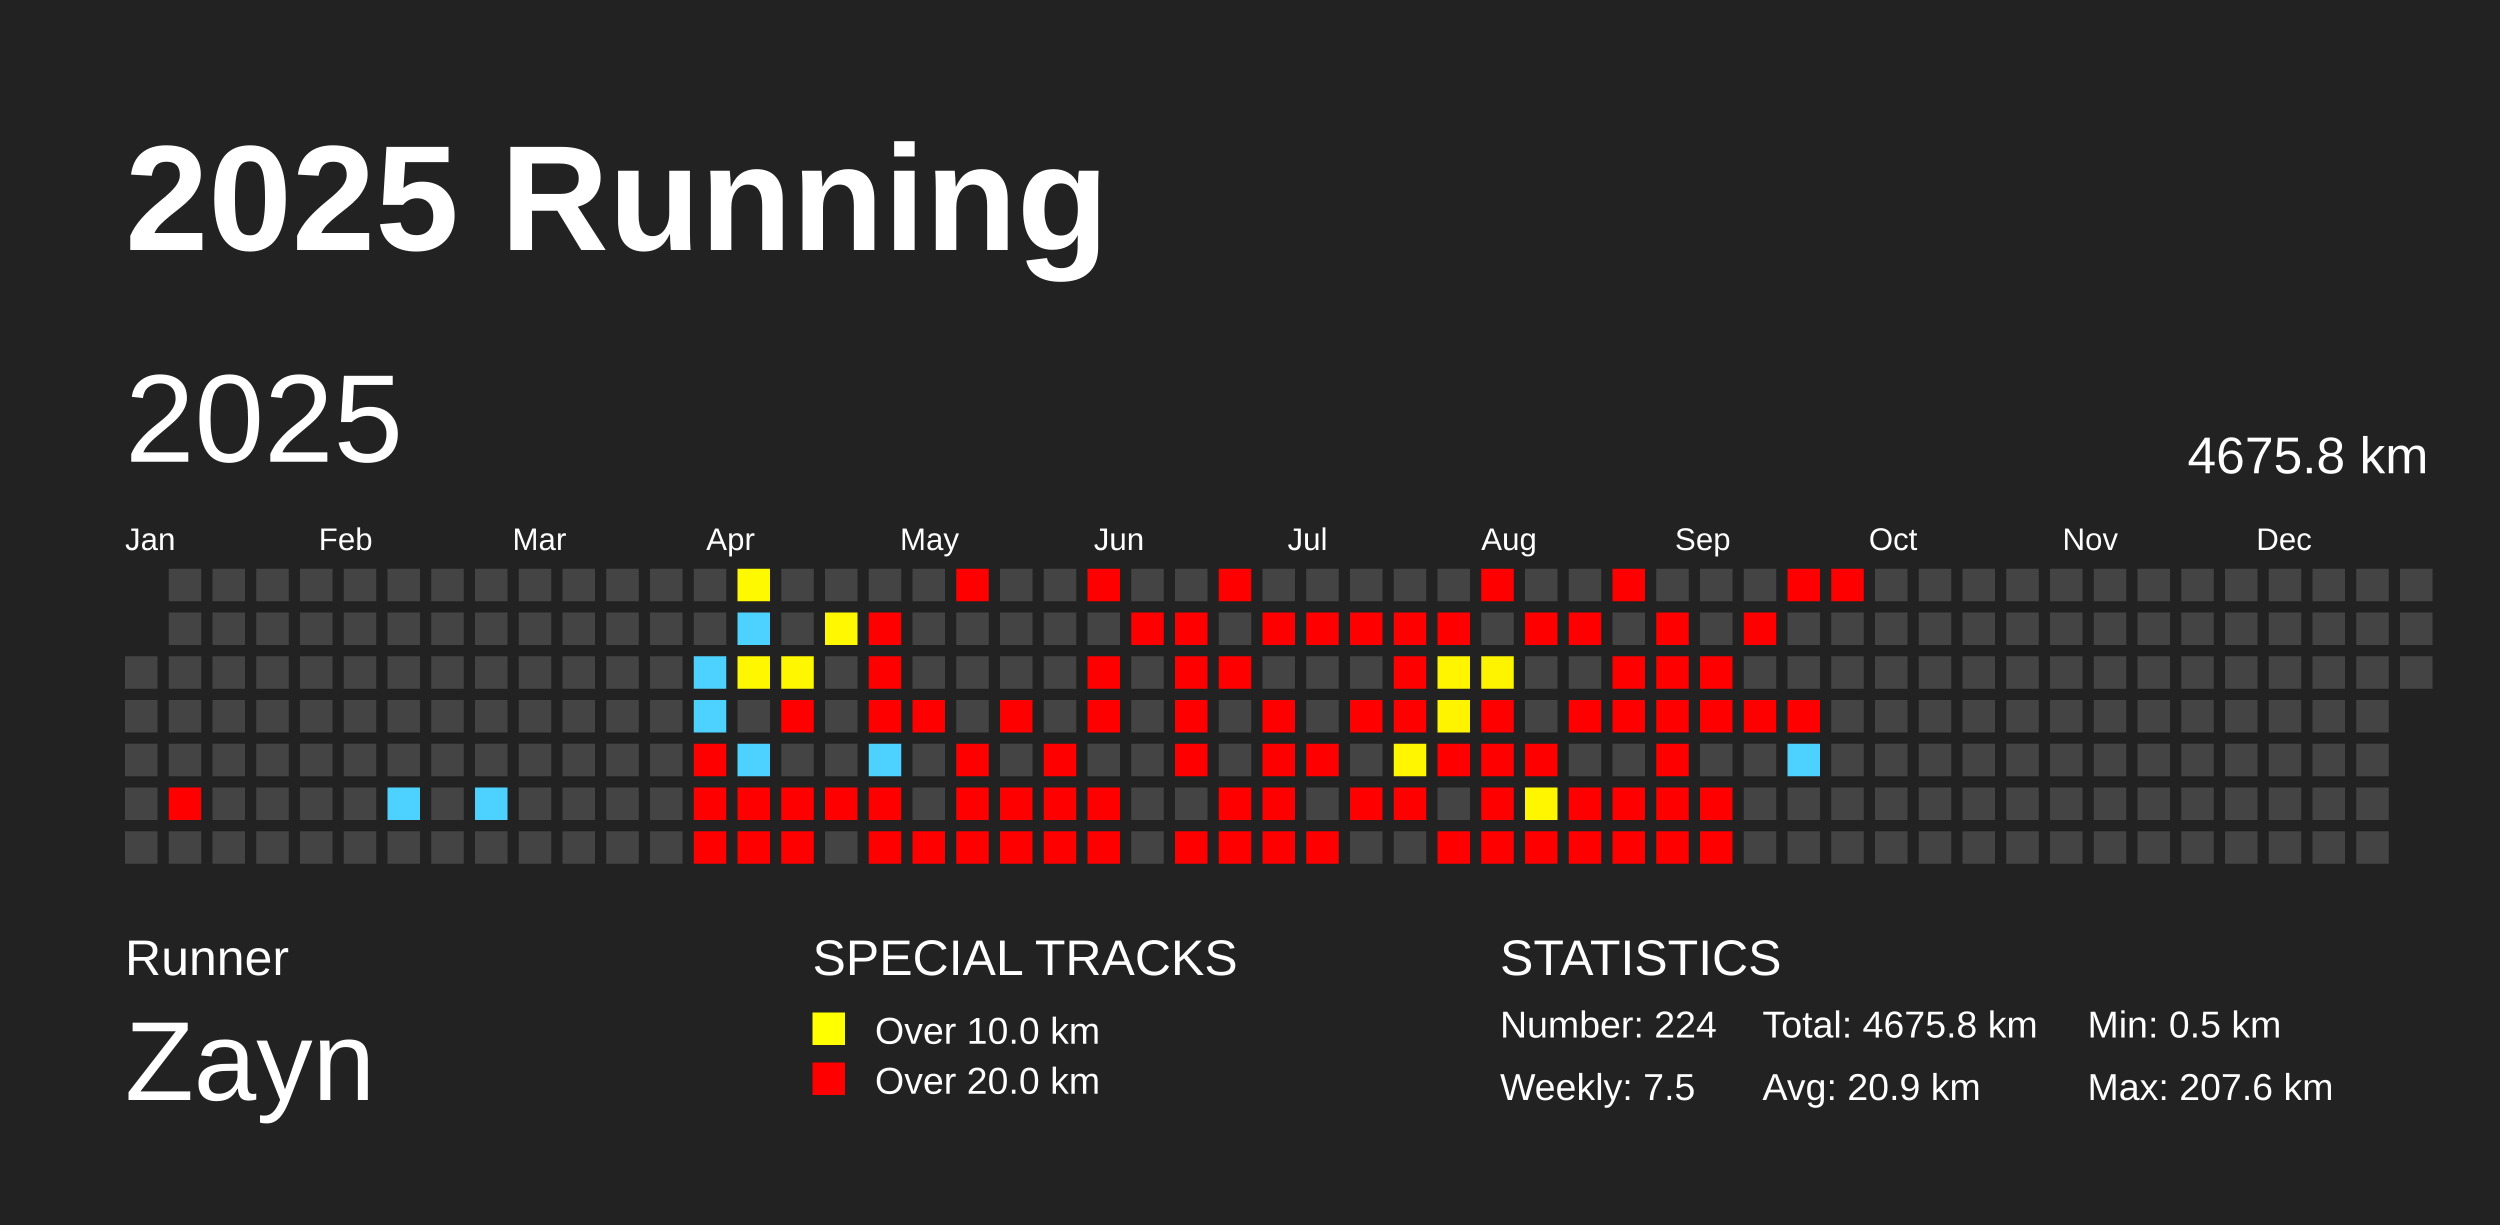
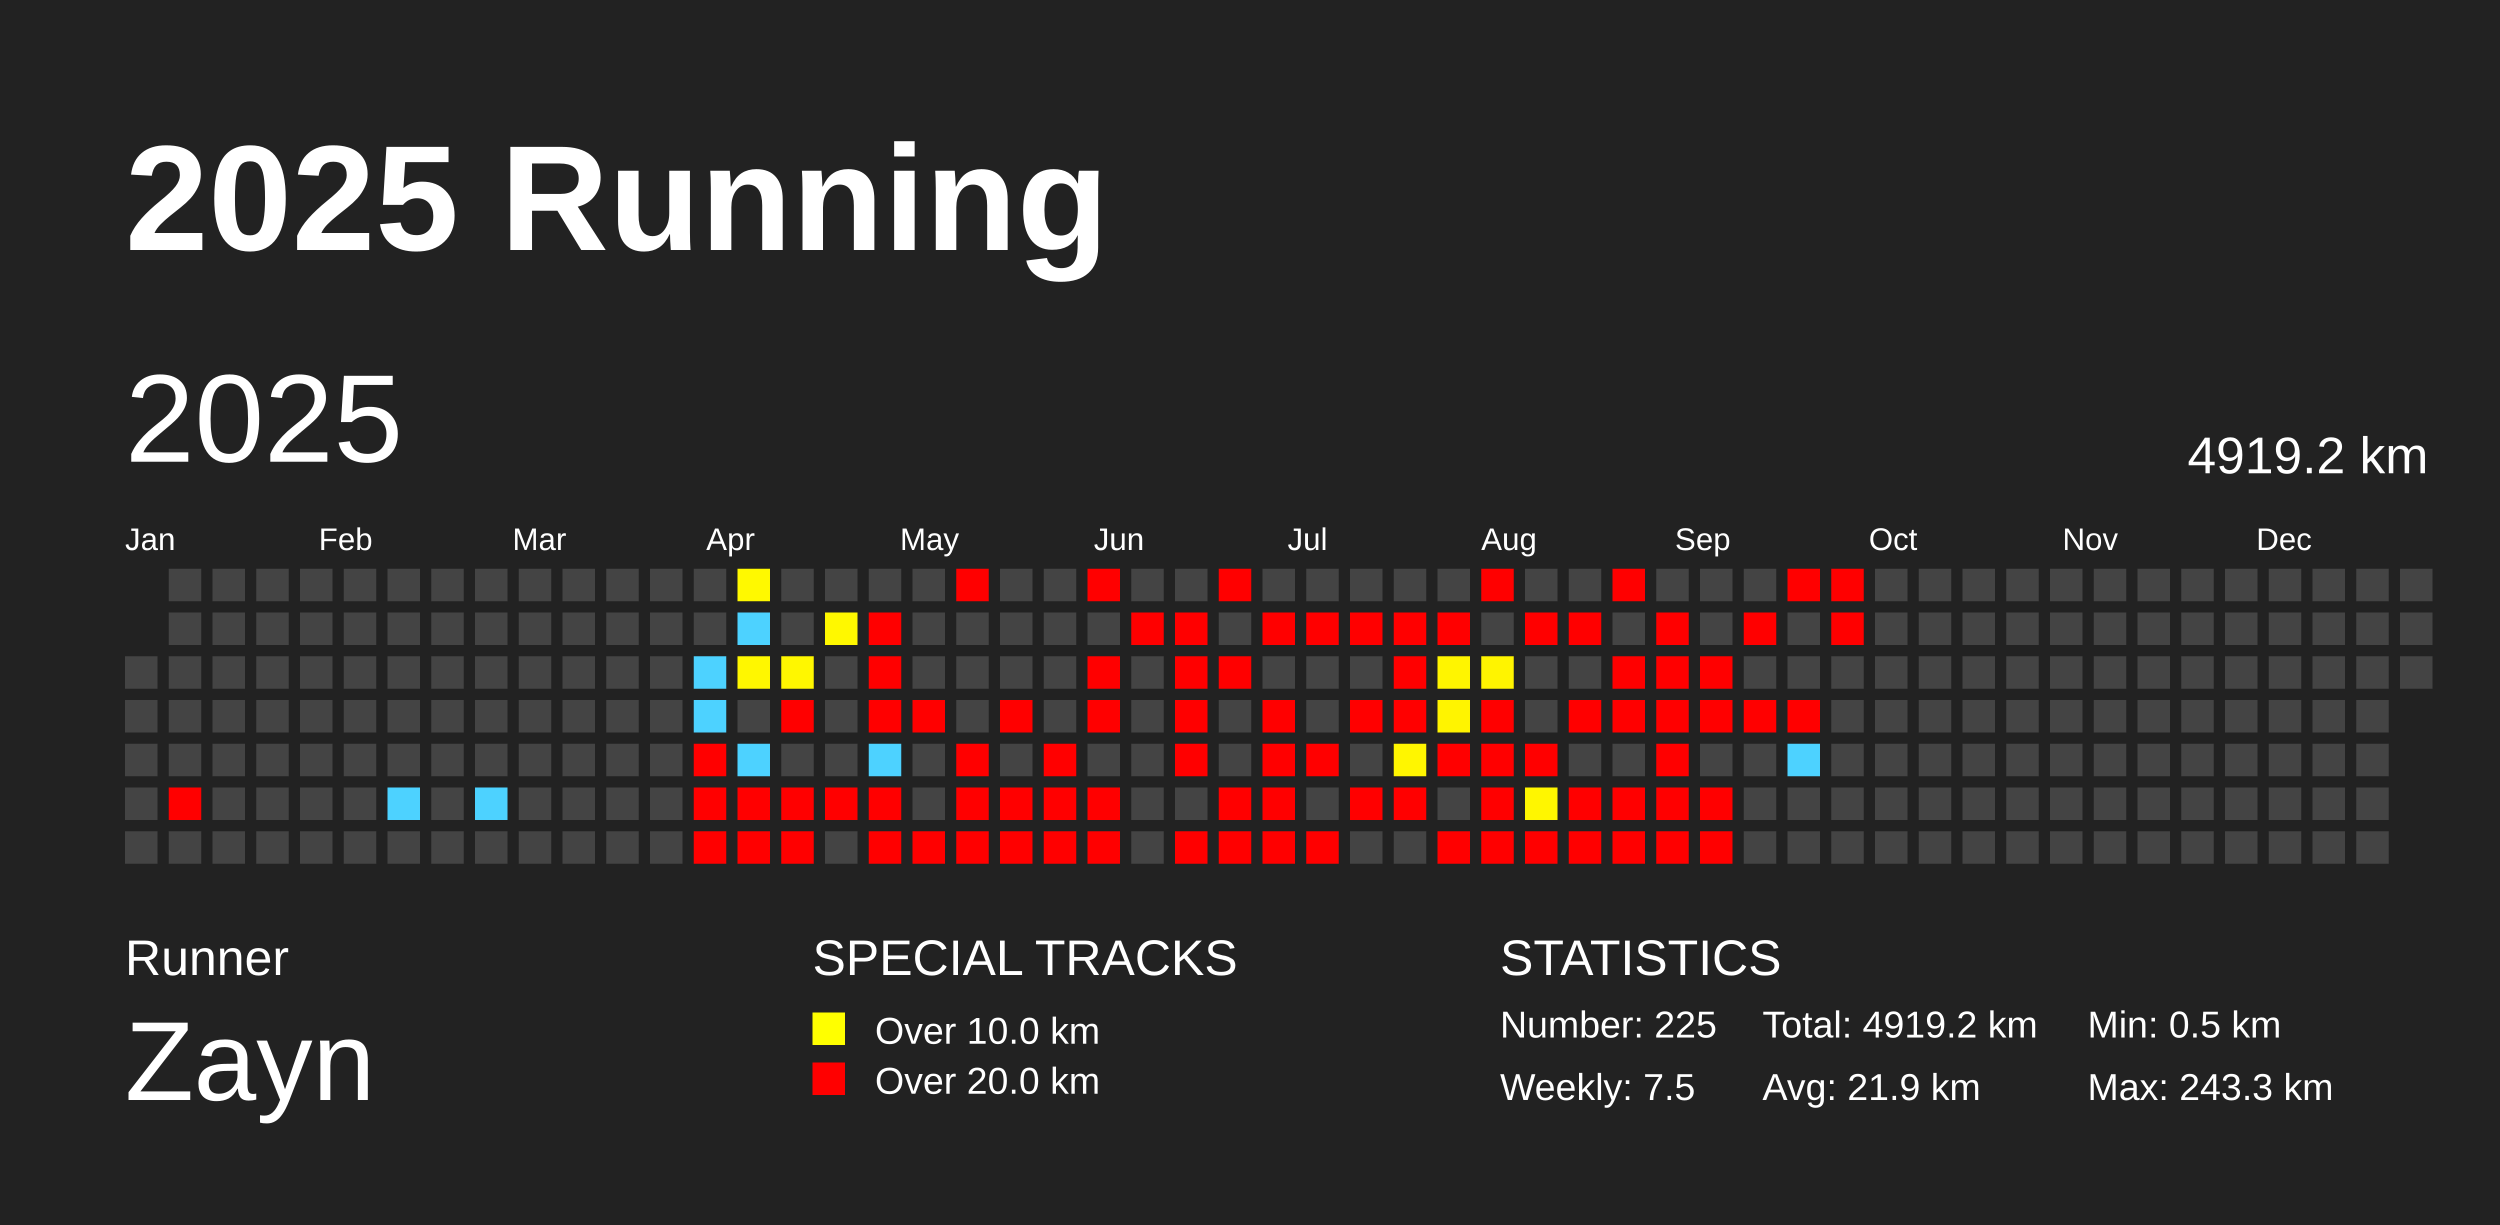
<svg xmlns="http://www.w3.org/2000/svg" baseProfile="full" height="98mm" version="1.1" viewBox="0,0,200,98" width="200mm">
  <defs />
  <rect fill="#222222" height="98" width="200" x="0" y="0" />
  <text fill="#FFFFFF" style="font-size:12px; font-family:Arial; font-weight:bold;" x="10" y="20">2025 Running</text>
  <text fill="#FFFFFF" style="font-size:4px; font-family:Arial" x="10" y="78">Runner</text>
  <text fill="#FFFFFF" style="font-size:9px; font-family:Arial" x="10" y="88">Zayn</text>
  <text fill="#FFFFFF" style="font-size:4px; font-family:Arial" x="65" y="78">SPECIAL TRACKS</text>
  <rect fill="yellow" height="2.6" width="2.6" x="65" y="81" />
  <text fill="#FFFFFF" style="font-size:3px; font-family:Arial" x="70" y="83.5">Over 10.0 km</text>
  <rect fill="red" height="2.6" width="2.6" x="65" y="85" />
  <text fill="#FFFFFF" style="font-size:3px; font-family:Arial" x="70" y="87.5">Over 20.0 km</text>
  <text fill="#FFFFFF" style="font-size:4px; font-family:Arial" x="120" y="78">STATISTICS</text>
-   <text fill="#FFFFFF" style="font-size:3px; font-family:Arial" x="120" y="83">Number: 224</text>
+   <text fill="#FFFFFF" style="font-size:3px; font-family:Arial" x="120" y="83">Number: 225</text>
  <text fill="#FFFFFF" style="font-size:3px; font-family:Arial" x="120" y="88">Weekly: 7.5</text>
-   <text fill="#FFFFFF" style="font-size:3px; font-family:Arial" x="141" y="83">Total: 4675.8 km</text>
-   <text fill="#FFFFFF" style="font-size:3px; font-family:Arial" x="141" y="88">Avg: 20.9 km</text>
+   <text fill="#FFFFFF" style="font-size:3px; font-family:Arial" x="141" y="83">Total: 4919.2 km</text>
+   <text fill="#FFFFFF" style="font-size:3px; font-family:Arial" x="141" y="88">Avg: 21.9 km</text>
  <text fill="#FFFFFF" style="font-size:3px; font-family:Arial" x="167" y="83">Min: 0.5 km</text>
-   <text fill="#FFFFFF" style="font-size:3px; font-family:Arial" x="167" y="88">Max: 207.6 km</text>
+   <text fill="#FFFFFF" style="font-size:3px; font-family:Arial" x="167" y="88">Max: 243.3 km</text>
  <text dominant-baseline="hanging" fill="#FFFFFF" style="font-size:10.0px; font-family:Arial;" x="10" y="30">2025</text>
-   <text dominant-baseline="hanging" fill="#FFFFFF" style="font-size:4.125px; font-family:Arial;" x="175" y="35">4675.8 km</text>
+   <text dominant-baseline="hanging" fill="#FFFFFF" style="font-size:4.125px; font-family:Arial;" x="175" y="35">4919.2 km</text>
  <text fill="#FFFFFF" style="font-size:2.5px; font-family:Arial" x="10.0" y="44">Jan</text>
  <text fill="#FFFFFF" style="font-size:2.5px; font-family:Arial" x="25.5" y="44">Feb</text>
  <text fill="#FFFFFF" style="font-size:2.5px; font-family:Arial" x="41.0" y="44">Mar</text>
  <text fill="#FFFFFF" style="font-size:2.5px; font-family:Arial" x="56.5" y="44">Apr</text>
  <text fill="#FFFFFF" style="font-size:2.5px; font-family:Arial" x="72.0" y="44">May</text>
  <text fill="#FFFFFF" style="font-size:2.5px; font-family:Arial" x="87.5" y="44">Jun</text>
  <text fill="#FFFFFF" style="font-size:2.5px; font-family:Arial" x="103.0" y="44">Jul</text>
  <text fill="#FFFFFF" style="font-size:2.5px; font-family:Arial" x="118.5" y="44">Aug</text>
  <text fill="#FFFFFF" style="font-size:2.5px; font-family:Arial" x="134.0" y="44">Sep</text>
  <text fill="#FFFFFF" style="font-size:2.5px; font-family:Arial" x="149.5" y="44">Oct</text>
  <text fill="#FFFFFF" style="font-size:2.5px; font-family:Arial" x="165.0" y="44">Nov</text>
  <text fill="#FFFFFF" style="font-size:2.5px; font-family:Arial" x="180.5" y="44">Dec</text>
  <rect fill="#444444" height="2.6" width="2.6" x="10.0" y="52.5" />
  <rect fill="#444444" height="2.6" width="2.6" x="10.0" y="56.0" />
  <rect fill="#444444" height="2.6" width="2.6" x="10.0" y="59.5" />
  <rect fill="#444444" height="2.6" width="2.6" x="10.0" y="63.0" />
  <rect fill="#444444" height="2.6" width="2.6" x="10.0" y="66.5" />
  <rect fill="#444444" height="2.6" width="2.6" x="13.5" y="45.5" />
  <rect fill="#444444" height="2.6" width="2.6" x="13.5" y="49.0" />
  <rect fill="#444444" height="2.6" width="2.6" x="13.5" y="52.5" />
  <rect fill="#444444" height="2.6" width="2.6" x="13.5" y="56.0" />
  <rect fill="#444444" height="2.6" width="2.6" x="13.5" y="59.5" />
  <rect fill="red" height="2.6" width="2.6" x="13.5" y="63.0" />
  <rect fill="#444444" height="2.6" width="2.6" x="13.5" y="66.5" />
  <rect fill="#444444" height="2.6" width="2.6" x="17.0" y="45.5" />
  <rect fill="#444444" height="2.6" width="2.6" x="17.0" y="49.0" />
  <rect fill="#444444" height="2.6" width="2.6" x="17.0" y="52.5" />
  <rect fill="#444444" height="2.6" width="2.6" x="17.0" y="56.0" />
  <rect fill="#444444" height="2.6" width="2.6" x="17.0" y="59.5" />
  <rect fill="#444444" height="2.6" width="2.6" x="17.0" y="63.0" />
  <rect fill="#444444" height="2.6" width="2.6" x="17.0" y="66.5" />
  <rect fill="#444444" height="2.6" width="2.6" x="20.5" y="45.5" />
  <rect fill="#444444" height="2.6" width="2.6" x="20.5" y="49.0" />
  <rect fill="#444444" height="2.6" width="2.6" x="20.5" y="52.5" />
  <rect fill="#444444" height="2.6" width="2.6" x="20.5" y="56.0" />
  <rect fill="#444444" height="2.6" width="2.6" x="20.5" y="59.5" />
  <rect fill="#444444" height="2.6" width="2.6" x="20.5" y="63.0" />
  <rect fill="#444444" height="2.6" width="2.6" x="20.5" y="66.5" />
  <rect fill="#444444" height="2.6" width="2.6" x="24.0" y="45.5" />
  <rect fill="#444444" height="2.6" width="2.6" x="24.0" y="49.0" />
  <rect fill="#444444" height="2.6" width="2.6" x="24.0" y="52.5" />
  <rect fill="#444444" height="2.6" width="2.6" x="24.0" y="56.0" />
  <rect fill="#444444" height="2.6" width="2.6" x="24.0" y="59.5" />
  <rect fill="#444444" height="2.6" width="2.6" x="24.0" y="63.0" />
  <rect fill="#444444" height="2.6" width="2.6" x="24.0" y="66.5" />
  <rect fill="#444444" height="2.6" width="2.6" x="27.5" y="45.5" />
  <rect fill="#444444" height="2.6" width="2.6" x="27.5" y="49.0" />
  <rect fill="#444444" height="2.6" width="2.6" x="27.5" y="52.5" />
  <rect fill="#444444" height="2.6" width="2.6" x="27.5" y="56.0" />
  <rect fill="#444444" height="2.6" width="2.6" x="27.5" y="59.5" />
  <rect fill="#444444" height="2.6" width="2.6" x="27.5" y="63.0" />
  <rect fill="#444444" height="2.6" width="2.6" x="27.5" y="66.5" />
  <rect fill="#444444" height="2.6" width="2.6" x="31.0" y="45.5" />
  <rect fill="#444444" height="2.6" width="2.6" x="31.0" y="49.0" />
  <rect fill="#444444" height="2.6" width="2.6" x="31.0" y="52.5" />
  <rect fill="#444444" height="2.6" width="2.6" x="31.0" y="56.0" />
  <rect fill="#444444" height="2.6" width="2.6" x="31.0" y="59.5" />
  <rect fill="#4dd2ff" height="2.6" width="2.6" x="31.0" y="63.0" />
  <rect fill="#444444" height="2.6" width="2.6" x="31.0" y="66.5" />
  <rect fill="#444444" height="2.6" width="2.6" x="34.5" y="45.5" />
  <rect fill="#444444" height="2.6" width="2.6" x="34.5" y="49.0" />
  <rect fill="#444444" height="2.6" width="2.6" x="34.5" y="52.5" />
  <rect fill="#444444" height="2.6" width="2.6" x="34.5" y="56.0" />
  <rect fill="#444444" height="2.6" width="2.6" x="34.5" y="59.5" />
  <rect fill="#444444" height="2.6" width="2.6" x="34.5" y="63.0" />
  <rect fill="#444444" height="2.6" width="2.6" x="34.5" y="66.5" />
  <rect fill="#444444" height="2.6" width="2.6" x="38.0" y="45.5" />
  <rect fill="#444444" height="2.6" width="2.6" x="38.0" y="49.0" />
  <rect fill="#444444" height="2.6" width="2.6" x="38.0" y="52.5" />
  <rect fill="#444444" height="2.6" width="2.6" x="38.0" y="56.0" />
  <rect fill="#444444" height="2.6" width="2.6" x="38.0" y="59.5" />
  <rect fill="#4dd2ff" height="2.6" width="2.6" x="38.0" y="63.0" />
  <rect fill="#444444" height="2.6" width="2.6" x="38.0" y="66.5" />
  <rect fill="#444444" height="2.6" width="2.6" x="41.5" y="45.5" />
  <rect fill="#444444" height="2.6" width="2.6" x="41.5" y="49.0" />
  <rect fill="#444444" height="2.6" width="2.6" x="41.5" y="52.5" />
  <rect fill="#444444" height="2.6" width="2.6" x="41.5" y="56.0" />
  <rect fill="#444444" height="2.6" width="2.6" x="41.5" y="59.5" />
  <rect fill="#444444" height="2.6" width="2.6" x="41.5" y="63.0" />
  <rect fill="#444444" height="2.6" width="2.6" x="41.5" y="66.5" />
  <rect fill="#444444" height="2.6" width="2.6" x="45.0" y="45.5" />
  <rect fill="#444444" height="2.6" width="2.6" x="45.0" y="49.0" />
  <rect fill="#444444" height="2.6" width="2.6" x="45.0" y="52.5" />
  <rect fill="#444444" height="2.6" width="2.6" x="45.0" y="56.0" />
  <rect fill="#444444" height="2.6" width="2.6" x="45.0" y="59.5" />
  <rect fill="#444444" height="2.6" width="2.6" x="45.0" y="63.0" />
  <rect fill="#444444" height="2.6" width="2.6" x="45.0" y="66.5" />
  <rect fill="#444444" height="2.6" width="2.6" x="48.5" y="45.5" />
  <rect fill="#444444" height="2.6" width="2.6" x="48.5" y="49.0" />
  <rect fill="#444444" height="2.6" width="2.6" x="48.5" y="52.5" />
  <rect fill="#444444" height="2.6" width="2.6" x="48.5" y="56.0" />
  <rect fill="#444444" height="2.6" width="2.6" x="48.5" y="59.5" />
  <rect fill="#444444" height="2.6" width="2.6" x="48.5" y="63.0" />
  <rect fill="#444444" height="2.6" width="2.6" x="48.5" y="66.5" />
  <rect fill="#444444" height="2.6" width="2.6" x="52.0" y="45.5" />
  <rect fill="#444444" height="2.6" width="2.6" x="52.0" y="49.0" />
  <rect fill="#444444" height="2.6" width="2.6" x="52.0" y="52.5" />
  <rect fill="#444444" height="2.6" width="2.6" x="52.0" y="56.0" />
  <rect fill="#444444" height="2.6" width="2.6" x="52.0" y="59.5" />
  <rect fill="#444444" height="2.6" width="2.6" x="52.0" y="63.0" />
  <rect fill="#444444" height="2.6" width="2.6" x="52.0" y="66.5" />
  <rect fill="#444444" height="2.6" width="2.6" x="55.5" y="45.5" />
  <rect fill="#444444" height="2.6" width="2.6" x="55.5" y="49.0" />
  <rect fill="#4dd2ff" height="2.6" width="2.6" x="55.5" y="52.5" />
  <rect fill="#4dd2ff" height="2.6" width="2.6" x="55.5" y="56.0" />
  <rect fill="red" height="2.6" width="2.6" x="55.5" y="59.5" />
  <rect fill="red" height="2.6" width="2.6" x="55.5" y="63.0" />
  <rect fill="red" height="2.6" width="2.6" x="55.5" y="66.5" />
  <rect fill="#fff900" height="2.6" width="2.6" x="59.0" y="45.5" />
  <rect fill="#4dd2ff" height="2.6" width="2.6" x="59.0" y="49.0" />
  <rect fill="#fff700" height="2.6" width="2.6" x="59.0" y="52.5" />
  <rect fill="#444444" height="2.6" width="2.6" x="59.0" y="56.0" />
  <rect fill="#4dd2ff" height="2.6" width="2.6" x="59.0" y="59.5" />
  <rect fill="red" height="2.6" width="2.6" x="59.0" y="63.0" />
  <rect fill="red" height="2.6" width="2.6" x="59.0" y="66.5" />
  <rect fill="#444444" height="2.6" width="2.6" x="62.5" y="45.5" />
  <rect fill="#444444" height="2.6" width="2.6" x="62.5" y="49.0" />
  <rect fill="#fff700" height="2.6" width="2.6" x="62.5" y="52.5" />
  <rect fill="red" height="2.6" width="2.6" x="62.5" y="56.0" />
  <rect fill="#444444" height="2.6" width="2.6" x="62.5" y="59.5" />
  <rect fill="red" height="2.6" width="2.6" x="62.5" y="63.0" />
  <rect fill="red" height="2.6" width="2.6" x="62.5" y="66.5" />
  <rect fill="#444444" height="2.6" width="2.6" x="66.0" y="45.5" />
  <rect fill="#fff800" height="2.6" width="2.6" x="66.0" y="49.0" />
  <rect fill="#444444" height="2.6" width="2.6" x="66.0" y="52.5" />
  <rect fill="#444444" height="2.6" width="2.6" x="66.0" y="56.0" />
  <rect fill="#444444" height="2.6" width="2.6" x="66.0" y="59.5" />
  <rect fill="red" height="2.6" width="2.6" x="66.0" y="63.0" />
  <rect fill="#444444" height="2.6" width="2.6" x="66.0" y="66.5" />
  <rect fill="#444444" height="2.6" width="2.6" x="69.5" y="45.5" />
  <rect fill="red" height="2.6" width="2.6" x="69.5" y="49.0" />
  <rect fill="red" height="2.6" width="2.6" x="69.5" y="52.5" />
  <rect fill="red" height="2.6" width="2.6" x="69.5" y="56.0" />
  <rect fill="#4dd2ff" height="2.6" width="2.6" x="69.5" y="59.5" />
  <rect fill="red" height="2.6" width="2.6" x="69.5" y="63.0" />
  <rect fill="red" height="2.6" width="2.6" x="69.5" y="66.5" />
  <rect fill="#444444" height="2.6" width="2.6" x="73.0" y="45.5" />
  <rect fill="#444444" height="2.6" width="2.6" x="73.0" y="49.0" />
  <rect fill="#444444" height="2.6" width="2.6" x="73.0" y="52.5" />
  <rect fill="red" height="2.6" width="2.6" x="73.0" y="56.0" />
  <rect fill="#444444" height="2.6" width="2.6" x="73.0" y="59.5" />
  <rect fill="#444444" height="2.6" width="2.6" x="73.0" y="63.0" />
  <rect fill="red" height="2.6" width="2.6" x="73.0" y="66.5" />
  <rect fill="red" height="2.6" width="2.6" x="76.5" y="45.5" />
  <rect fill="#444444" height="2.6" width="2.6" x="76.5" y="49.0" />
  <rect fill="#444444" height="2.6" width="2.6" x="76.5" y="52.5" />
  <rect fill="#444444" height="2.6" width="2.6" x="76.5" y="56.0" />
  <rect fill="red" height="2.6" width="2.6" x="76.5" y="59.5" />
  <rect fill="red" height="2.6" width="2.6" x="76.5" y="63.0" />
  <rect fill="red" height="2.6" width="2.6" x="76.5" y="66.5" />
  <rect fill="#444444" height="2.6" width="2.6" x="80.0" y="45.5" />
  <rect fill="#444444" height="2.6" width="2.6" x="80.0" y="49.0" />
  <rect fill="#444444" height="2.6" width="2.6" x="80.0" y="52.5" />
  <rect fill="red" height="2.6" width="2.6" x="80.0" y="56.0" />
  <rect fill="#444444" height="2.6" width="2.6" x="80.0" y="59.5" />
  <rect fill="red" height="2.6" width="2.6" x="80.0" y="63.0" />
  <rect fill="red" height="2.6" width="2.6" x="80.0" y="66.5" />
  <rect fill="#444444" height="2.6" width="2.6" x="83.5" y="45.5" />
  <rect fill="#444444" height="2.6" width="2.6" x="83.5" y="49.0" />
  <rect fill="#444444" height="2.6" width="2.6" x="83.5" y="52.5" />
  <rect fill="#444444" height="2.6" width="2.6" x="83.5" y="56.0" />
  <rect fill="red" height="2.6" width="2.6" x="83.5" y="59.5" />
  <rect fill="red" height="2.6" width="2.6" x="83.5" y="63.0" />
  <rect fill="red" height="2.6" width="2.6" x="83.5" y="66.5" />
  <rect fill="red" height="2.6" width="2.6" x="87.0" y="45.5" />
  <rect fill="#444444" height="2.6" width="2.6" x="87.0" y="49.0" />
  <rect fill="red" height="2.6" width="2.6" x="87.0" y="52.5" />
  <rect fill="red" height="2.6" width="2.6" x="87.0" y="56.0" />
  <rect fill="#444444" height="2.6" width="2.6" x="87.0" y="59.5" />
  <rect fill="red" height="2.6" width="2.6" x="87.0" y="63.0" />
  <rect fill="red" height="2.6" width="2.6" x="87.0" y="66.5" />
  <rect fill="#444444" height="2.6" width="2.6" x="90.5" y="45.5" />
  <rect fill="red" height="2.6" width="2.6" x="90.5" y="49.0" />
  <rect fill="#444444" height="2.6" width="2.6" x="90.5" y="52.5" />
  <rect fill="#444444" height="2.6" width="2.6" x="90.5" y="56.0" />
  <rect fill="#444444" height="2.6" width="2.6" x="90.5" y="59.5" />
  <rect fill="#444444" height="2.6" width="2.6" x="90.5" y="63.0" />
  <rect fill="#444444" height="2.6" width="2.6" x="90.5" y="66.5" />
  <rect fill="#444444" height="2.6" width="2.6" x="94.0" y="45.5" />
  <rect fill="red" height="2.6" width="2.6" x="94.0" y="49.0" />
  <rect fill="red" height="2.6" width="2.6" x="94.0" y="52.5" />
  <rect fill="red" height="2.6" width="2.6" x="94.0" y="56.0" />
  <rect fill="red" height="2.6" width="2.6" x="94.0" y="59.5" />
  <rect fill="#444444" height="2.6" width="2.6" x="94.0" y="63.0" />
  <rect fill="red" height="2.6" width="2.6" x="94.0" y="66.5" />
  <rect fill="red" height="2.6" width="2.6" x="97.5" y="45.5" />
  <rect fill="#444444" height="2.6" width="2.6" x="97.5" y="49.0" />
  <rect fill="red" height="2.6" width="2.6" x="97.5" y="52.5" />
  <rect fill="#444444" height="2.6" width="2.6" x="97.5" y="56.0" />
  <rect fill="#444444" height="2.6" width="2.6" x="97.5" y="59.5" />
  <rect fill="red" height="2.6" width="2.6" x="97.5" y="63.0" />
  <rect fill="red" height="2.6" width="2.6" x="97.5" y="66.5" />
  <rect fill="#444444" height="2.6" width="2.6" x="101.0" y="45.5" />
  <rect fill="red" height="2.6" width="2.6" x="101.0" y="49.0" />
  <rect fill="#444444" height="2.6" width="2.6" x="101.0" y="52.5" />
  <rect fill="red" height="2.6" width="2.6" x="101.0" y="56.0" />
  <rect fill="red" height="2.6" width="2.6" x="101.0" y="59.5" />
  <rect fill="red" height="2.6" width="2.6" x="101.0" y="63.0" />
  <rect fill="red" height="2.6" width="2.6" x="101.0" y="66.5" />
  <rect fill="#444444" height="2.6" width="2.6" x="104.5" y="45.5" />
  <rect fill="red" height="2.6" width="2.6" x="104.5" y="49.0" />
  <rect fill="#444444" height="2.6" width="2.6" x="104.5" y="52.5" />
  <rect fill="#444444" height="2.6" width="2.6" x="104.5" y="56.0" />
  <rect fill="red" height="2.6" width="2.6" x="104.5" y="59.5" />
  <rect fill="#444444" height="2.6" width="2.6" x="104.5" y="63.0" />
  <rect fill="red" height="2.6" width="2.6" x="104.5" y="66.5" />
  <rect fill="#444444" height="2.6" width="2.6" x="108.0" y="45.5" />
  <rect fill="red" height="2.6" width="2.6" x="108.0" y="49.0" />
  <rect fill="#444444" height="2.6" width="2.6" x="108.0" y="52.5" />
  <rect fill="red" height="2.6" width="2.6" x="108.0" y="56.0" />
  <rect fill="#444444" height="2.6" width="2.6" x="108.0" y="59.5" />
  <rect fill="red" height="2.6" width="2.6" x="108.0" y="63.0" />
  <rect fill="#444444" height="2.6" width="2.6" x="108.0" y="66.5" />
  <rect fill="#444444" height="2.6" width="2.6" x="111.5" y="45.5" />
  <rect fill="red" height="2.6" width="2.6" x="111.5" y="49.0" />
  <rect fill="red" height="2.6" width="2.6" x="111.5" y="52.5" />
  <rect fill="red" height="2.6" width="2.6" x="111.5" y="56.0" />
  <rect fill="#fff600" height="2.6" width="2.6" x="111.5" y="59.5" />
  <rect fill="red" height="2.6" width="2.6" x="111.5" y="63.0" />
  <rect fill="#444444" height="2.6" width="2.6" x="111.5" y="66.5" />
  <rect fill="#444444" height="2.6" width="2.6" x="115.0" y="45.5" />
  <rect fill="red" height="2.6" width="2.6" x="115.0" y="49.0" />
  <rect fill="#fff500" height="2.6" width="2.6" x="115.0" y="52.5" />
  <rect fill="#fff400" height="2.6" width="2.6" x="115.0" y="56.0" />
  <rect fill="red" height="2.6" width="2.6" x="115.0" y="59.5" />
  <rect fill="#444444" height="2.6" width="2.6" x="115.0" y="63.0" />
  <rect fill="red" height="2.6" width="2.6" x="115.0" y="66.5" />
  <rect fill="red" height="2.6" width="2.6" x="118.5" y="45.5" />
  <rect fill="#444444" height="2.6" width="2.6" x="118.5" y="49.0" />
  <rect fill="#fff400" height="2.6" width="2.6" x="118.5" y="52.5" />
  <rect fill="red" height="2.6" width="2.6" x="118.5" y="56.0" />
  <rect fill="red" height="2.6" width="2.6" x="118.5" y="59.5" />
  <rect fill="red" height="2.6" width="2.6" x="118.5" y="63.0" />
  <rect fill="red" height="2.6" width="2.6" x="118.5" y="66.5" />
  <rect fill="#444444" height="2.6" width="2.6" x="122.0" y="45.5" />
  <rect fill="red" height="2.6" width="2.6" x="122.0" y="49.0" />
  <rect fill="#444444" height="2.6" width="2.6" x="122.0" y="52.5" />
  <rect fill="#444444" height="2.6" width="2.6" x="122.0" y="56.0" />
  <rect fill="red" height="2.6" width="2.6" x="122.0" y="59.5" />
  <rect fill="#fff600" height="2.6" width="2.6" x="122.0" y="63.0" />
  <rect fill="red" height="2.6" width="2.6" x="122.0" y="66.5" />
  <rect fill="#444444" height="2.6" width="2.6" x="125.5" y="45.5" />
  <rect fill="red" height="2.6" width="2.6" x="125.5" y="49.0" />
  <rect fill="#444444" height="2.6" width="2.6" x="125.5" y="52.5" />
  <rect fill="red" height="2.6" width="2.6" x="125.5" y="56.0" />
  <rect fill="#444444" height="2.6" width="2.6" x="125.5" y="59.5" />
  <rect fill="red" height="2.6" width="2.6" x="125.5" y="63.0" />
  <rect fill="red" height="2.6" width="2.6" x="125.5" y="66.5" />
  <rect fill="red" height="2.6" width="2.6" x="129.0" y="45.5" />
  <rect fill="#444444" height="2.6" width="2.6" x="129.0" y="49.0" />
  <rect fill="red" height="2.6" width="2.6" x="129.0" y="52.5" />
  <rect fill="red" height="2.6" width="2.6" x="129.0" y="56.0" />
  <rect fill="#444444" height="2.6" width="2.6" x="129.0" y="59.5" />
  <rect fill="red" height="2.6" width="2.6" x="129.0" y="63.0" />
  <rect fill="red" height="2.6" width="2.6" x="129.0" y="66.5" />
  <rect fill="#444444" height="2.6" width="2.6" x="132.5" y="45.5" />
  <rect fill="red" height="2.6" width="2.6" x="132.5" y="49.0" />
  <rect fill="red" height="2.6" width="2.6" x="132.5" y="52.5" />
  <rect fill="red" height="2.6" width="2.6" x="132.5" y="56.0" />
  <rect fill="red" height="2.6" width="2.6" x="132.5" y="59.5" />
  <rect fill="red" height="2.6" width="2.6" x="132.5" y="63.0" />
  <rect fill="red" height="2.6" width="2.6" x="132.5" y="66.5" />
  <rect fill="#444444" height="2.6" width="2.6" x="136.0" y="45.5" />
  <rect fill="#444444" height="2.6" width="2.6" x="136.0" y="49.0" />
  <rect fill="red" height="2.6" width="2.6" x="136.0" y="52.5" />
  <rect fill="red" height="2.6" width="2.6" x="136.0" y="56.0" />
  <rect fill="#444444" height="2.6" width="2.6" x="136.0" y="59.5" />
  <rect fill="red" height="2.6" width="2.6" x="136.0" y="63.0" />
  <rect fill="red" height="2.6" width="2.6" x="136.0" y="66.5" />
  <rect fill="#444444" height="2.6" width="2.6" x="139.5" y="45.5" />
  <rect fill="red" height="2.6" width="2.6" x="139.5" y="49.0" />
  <rect fill="#444444" height="2.6" width="2.6" x="139.5" y="52.5" />
  <rect fill="red" height="2.6" width="2.6" x="139.5" y="56.0" />
  <rect fill="#444444" height="2.6" width="2.6" x="139.5" y="59.5" />
  <rect fill="#444444" height="2.6" width="2.6" x="139.5" y="63.0" />
  <rect fill="#444444" height="2.6" width="2.6" x="139.5" y="66.5" />
  <rect fill="red" height="2.6" width="2.6" x="143.0" y="45.5" />
  <rect fill="#444444" height="2.6" width="2.6" x="143.0" y="49.0" />
  <rect fill="#444444" height="2.6" width="2.6" x="143.0" y="52.5" />
  <rect fill="red" height="2.6" width="2.6" x="143.0" y="56.0" />
  <rect fill="#4dd2ff" height="2.6" width="2.6" x="143.0" y="59.5" />
  <rect fill="#444444" height="2.6" width="2.6" x="143.0" y="63.0" />
  <rect fill="#444444" height="2.6" width="2.6" x="143.0" y="66.5" />
  <rect fill="red" height="2.6" width="2.6" x="146.5" y="45.5" />
-   <rect fill="#444444" height="2.6" width="2.6" x="146.5" y="49.0" />
+   <rect fill="red" height="2.6" width="2.6" x="146.5" y="49.0" />
  <rect fill="#444444" height="2.6" width="2.6" x="146.5" y="52.5" />
  <rect fill="#444444" height="2.6" width="2.6" x="146.5" y="56.0" />
  <rect fill="#444444" height="2.6" width="2.6" x="146.5" y="59.5" />
  <rect fill="#444444" height="2.6" width="2.6" x="146.5" y="63.0" />
  <rect fill="#444444" height="2.6" width="2.6" x="146.5" y="66.5" />
  <rect fill="#444444" height="2.6" width="2.6" x="150.0" y="45.5" />
  <rect fill="#444444" height="2.6" width="2.6" x="150.0" y="49.0" />
  <rect fill="#444444" height="2.6" width="2.6" x="150.0" y="52.5" />
  <rect fill="#444444" height="2.6" width="2.6" x="150.0" y="56.0" />
  <rect fill="#444444" height="2.6" width="2.6" x="150.0" y="59.5" />
  <rect fill="#444444" height="2.6" width="2.6" x="150.0" y="63.0" />
  <rect fill="#444444" height="2.6" width="2.6" x="150.0" y="66.5" />
  <rect fill="#444444" height="2.6" width="2.6" x="153.5" y="45.5" />
  <rect fill="#444444" height="2.6" width="2.6" x="153.5" y="49.0" />
  <rect fill="#444444" height="2.6" width="2.6" x="153.5" y="52.5" />
  <rect fill="#444444" height="2.6" width="2.6" x="153.5" y="56.0" />
  <rect fill="#444444" height="2.6" width="2.6" x="153.5" y="59.5" />
  <rect fill="#444444" height="2.6" width="2.6" x="153.5" y="63.0" />
  <rect fill="#444444" height="2.6" width="2.6" x="153.5" y="66.5" />
  <rect fill="#444444" height="2.6" width="2.6" x="157.0" y="45.5" />
  <rect fill="#444444" height="2.6" width="2.6" x="157.0" y="49.0" />
  <rect fill="#444444" height="2.6" width="2.6" x="157.0" y="52.5" />
  <rect fill="#444444" height="2.6" width="2.6" x="157.0" y="56.0" />
  <rect fill="#444444" height="2.6" width="2.6" x="157.0" y="59.5" />
  <rect fill="#444444" height="2.6" width="2.6" x="157.0" y="63.0" />
  <rect fill="#444444" height="2.6" width="2.6" x="157.0" y="66.5" />
  <rect fill="#444444" height="2.6" width="2.6" x="160.5" y="45.5" />
  <rect fill="#444444" height="2.6" width="2.6" x="160.5" y="49.0" />
  <rect fill="#444444" height="2.6" width="2.6" x="160.5" y="52.5" />
  <rect fill="#444444" height="2.6" width="2.6" x="160.5" y="56.0" />
  <rect fill="#444444" height="2.6" width="2.6" x="160.5" y="59.5" />
  <rect fill="#444444" height="2.6" width="2.6" x="160.5" y="63.0" />
  <rect fill="#444444" height="2.6" width="2.6" x="160.5" y="66.5" />
  <rect fill="#444444" height="2.6" width="2.6" x="164.0" y="45.5" />
  <rect fill="#444444" height="2.6" width="2.6" x="164.0" y="49.0" />
  <rect fill="#444444" height="2.6" width="2.6" x="164.0" y="52.5" />
  <rect fill="#444444" height="2.6" width="2.6" x="164.0" y="56.0" />
  <rect fill="#444444" height="2.6" width="2.6" x="164.0" y="59.5" />
  <rect fill="#444444" height="2.6" width="2.6" x="164.0" y="63.0" />
  <rect fill="#444444" height="2.6" width="2.6" x="164.0" y="66.5" />
  <rect fill="#444444" height="2.6" width="2.6" x="167.5" y="45.5" />
  <rect fill="#444444" height="2.6" width="2.6" x="167.5" y="49.0" />
  <rect fill="#444444" height="2.6" width="2.6" x="167.5" y="52.5" />
  <rect fill="#444444" height="2.6" width="2.6" x="167.5" y="56.0" />
  <rect fill="#444444" height="2.6" width="2.6" x="167.5" y="59.5" />
  <rect fill="#444444" height="2.6" width="2.6" x="167.5" y="63.0" />
  <rect fill="#444444" height="2.6" width="2.6" x="167.5" y="66.5" />
  <rect fill="#444444" height="2.6" width="2.6" x="171.0" y="45.5" />
  <rect fill="#444444" height="2.6" width="2.6" x="171.0" y="49.0" />
  <rect fill="#444444" height="2.6" width="2.6" x="171.0" y="52.5" />
  <rect fill="#444444" height="2.6" width="2.6" x="171.0" y="56.0" />
  <rect fill="#444444" height="2.6" width="2.6" x="171.0" y="59.5" />
  <rect fill="#444444" height="2.6" width="2.6" x="171.0" y="63.0" />
  <rect fill="#444444" height="2.6" width="2.6" x="171.0" y="66.5" />
  <rect fill="#444444" height="2.6" width="2.6" x="174.5" y="45.5" />
  <rect fill="#444444" height="2.6" width="2.6" x="174.5" y="49.0" />
  <rect fill="#444444" height="2.6" width="2.6" x="174.5" y="52.5" />
  <rect fill="#444444" height="2.6" width="2.6" x="174.5" y="56.0" />
  <rect fill="#444444" height="2.6" width="2.6" x="174.5" y="59.5" />
  <rect fill="#444444" height="2.6" width="2.6" x="174.5" y="63.0" />
  <rect fill="#444444" height="2.6" width="2.6" x="174.5" y="66.5" />
  <rect fill="#444444" height="2.6" width="2.6" x="178.0" y="45.5" />
  <rect fill="#444444" height="2.6" width="2.6" x="178.0" y="49.0" />
  <rect fill="#444444" height="2.6" width="2.6" x="178.0" y="52.5" />
  <rect fill="#444444" height="2.6" width="2.6" x="178.0" y="56.0" />
  <rect fill="#444444" height="2.6" width="2.6" x="178.0" y="59.5" />
  <rect fill="#444444" height="2.6" width="2.6" x="178.0" y="63.0" />
  <rect fill="#444444" height="2.6" width="2.6" x="178.0" y="66.5" />
  <rect fill="#444444" height="2.6" width="2.6" x="181.5" y="45.5" />
  <rect fill="#444444" height="2.6" width="2.6" x="181.5" y="49.0" />
  <rect fill="#444444" height="2.6" width="2.6" x="181.5" y="52.5" />
  <rect fill="#444444" height="2.6" width="2.6" x="181.5" y="56.0" />
  <rect fill="#444444" height="2.6" width="2.6" x="181.5" y="59.5" />
  <rect fill="#444444" height="2.6" width="2.6" x="181.5" y="63.0" />
  <rect fill="#444444" height="2.6" width="2.6" x="181.5" y="66.5" />
  <rect fill="#444444" height="2.6" width="2.6" x="185.0" y="45.5" />
  <rect fill="#444444" height="2.6" width="2.6" x="185.0" y="49.0" />
  <rect fill="#444444" height="2.6" width="2.6" x="185.0" y="52.5" />
  <rect fill="#444444" height="2.6" width="2.6" x="185.0" y="56.0" />
  <rect fill="#444444" height="2.6" width="2.6" x="185.0" y="59.5" />
  <rect fill="#444444" height="2.6" width="2.6" x="185.0" y="63.0" />
  <rect fill="#444444" height="2.6" width="2.6" x="185.0" y="66.5" />
  <rect fill="#444444" height="2.6" width="2.6" x="188.5" y="45.5" />
  <rect fill="#444444" height="2.6" width="2.6" x="188.5" y="49.0" />
  <rect fill="#444444" height="2.6" width="2.6" x="188.5" y="52.5" />
  <rect fill="#444444" height="2.6" width="2.6" x="188.5" y="56.0" />
  <rect fill="#444444" height="2.6" width="2.6" x="188.5" y="59.5" />
  <rect fill="#444444" height="2.6" width="2.6" x="188.5" y="63.0" />
  <rect fill="#444444" height="2.6" width="2.6" x="188.5" y="66.5" />
  <rect fill="#444444" height="2.6" width="2.6" x="192.0" y="45.5" />
  <rect fill="#444444" height="2.6" width="2.6" x="192.0" y="49.0" />
  <rect fill="#444444" height="2.6" width="2.6" x="192.0" y="52.5" />
</svg>
